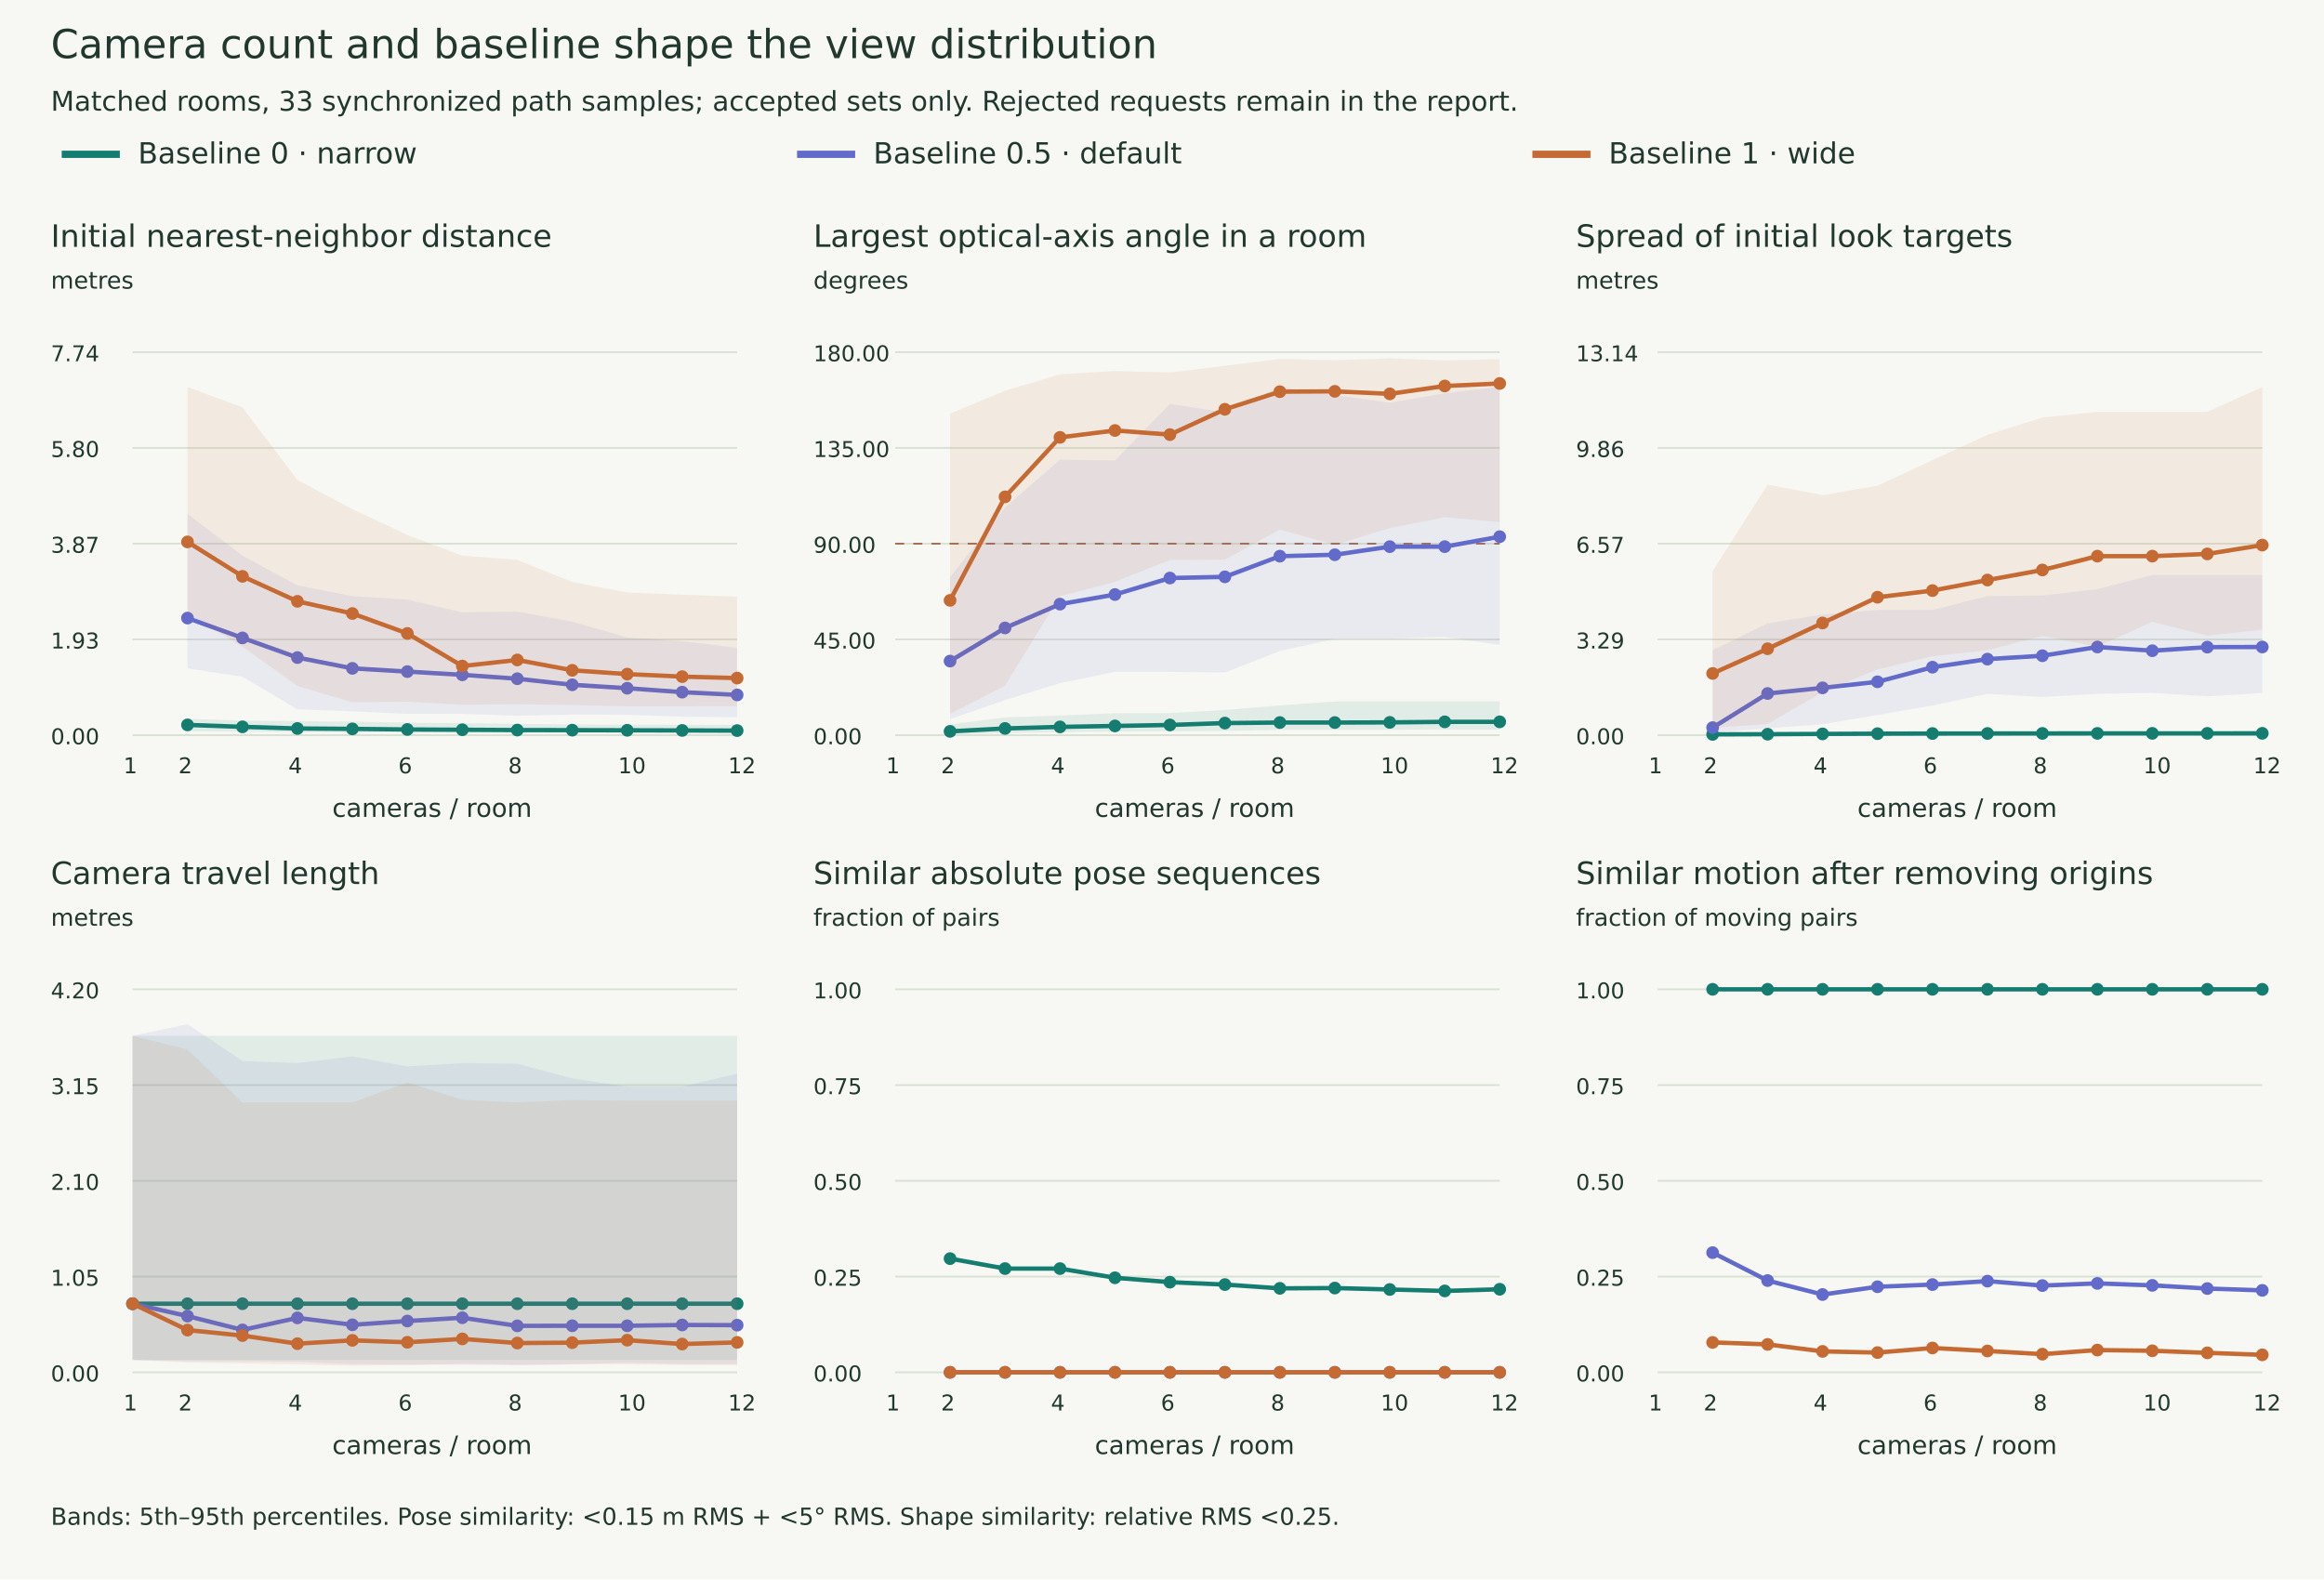
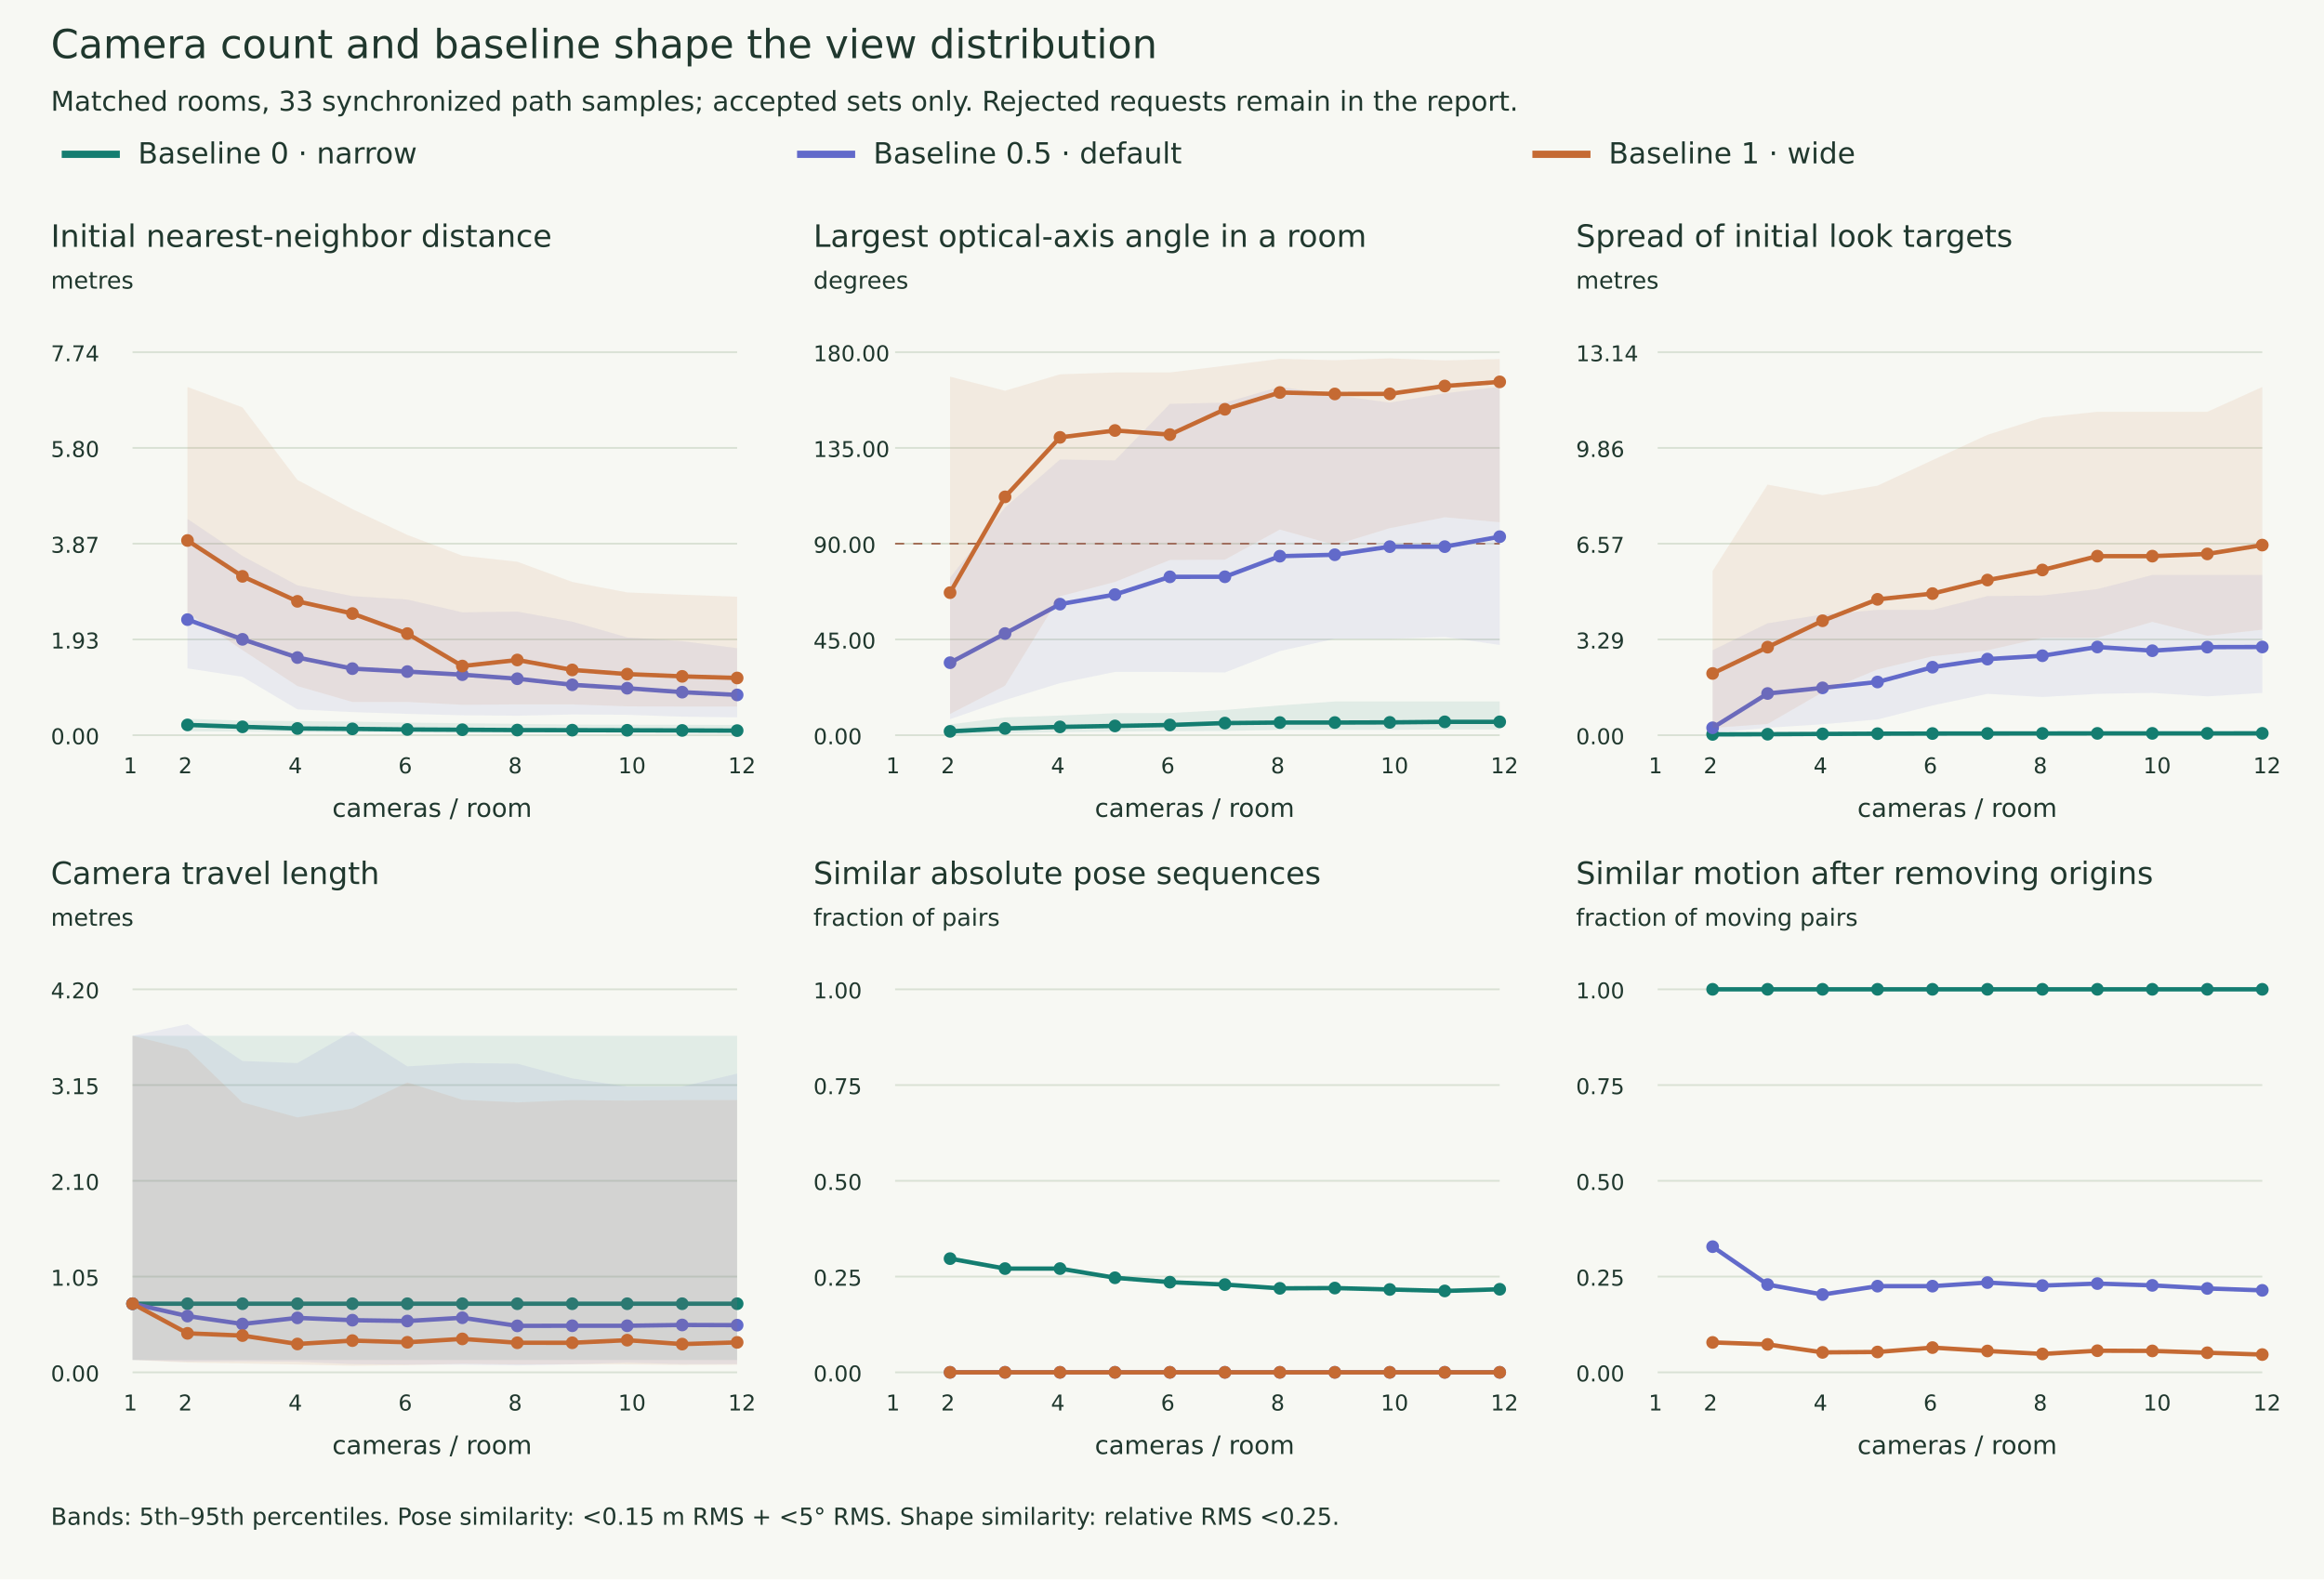
<svg xmlns="http://www.w3.org/2000/svg" width="1280" height="870" viewBox="0 0 1280 870">
  <rect width="100%" height="100%" fill="#f7f8f3" />
  <g font-family="DejaVu Sans" fill="#20382e">
    <text x="28.000" y="32.000" font-size="22">Camera count and baseline shape the view distribution</text>
    <text x="28.000" y="61.000" font-size="15">Matched rooms, 33 synchronized path samples; accepted sets only. Rejected requests remain in the report.</text>
    <path d="M34,85 h32" stroke="#147d70" stroke-width="4" />
    <text x="76.000" y="90.000" font-size="16">Baseline 0 · narrow</text>
    <path d="M439,85 h32" stroke="#626aca" stroke-width="4" />
    <text x="481.000" y="90.000" font-size="16">Baseline 0.5 · default</text>
    <path d="M844,85 h32" stroke="#c56a33" stroke-width="4" />
    <text x="886.000" y="90.000" font-size="16">Baseline 1 · wide</text>
    <text x="28.000" y="136.000" font-size="17">Initial nearest-neighbor distance</text>
    <text x="28.000" y="159.000" font-size="13">metres</text>
    <path d="M73,405 h333" stroke="#d9e1d4" />
    <text x="28.000" y="410.000" font-size="12">0.00</text>
    <path d="M73,352.25 h333" stroke="#d9e1d4" />
    <text x="28.000" y="357.250" font-size="12">1.93</text>
    <path d="M73,299.5 h333" stroke="#d9e1d4" />
    <text x="28.000" y="304.500" font-size="12">3.87</text>
    <path d="M73,246.75 h333" stroke="#d9e1d4" />
    <text x="28.000" y="251.750" font-size="12">5.80</text>
    <path d="M73,194 h333" stroke="#d9e1d4" />
    <text x="28.000" y="199.000" font-size="12">7.74</text>
    <text x="68.000" y="426.000" font-size="12">1</text>
    <text x="98.273" y="426.000" font-size="12">2</text>
    <text x="158.818" y="426.000" font-size="12">4</text>
    <text x="219.364" y="426.000" font-size="12">6</text>
    <text x="279.909" y="426.000" font-size="12">8</text>
    <text x="340.455" y="426.000" font-size="12">10</text>
    <text x="401.000" y="426.000" font-size="12">12</text>
    <text x="183.000" y="450.000" font-size="14">cameras / room</text>
    <path d="M 103.27,402.89 L 133.55,402.98 L 163.82,403.29 L 194.09,403.35 L 224.36,403.36 L 254.64,403.58 L 284.91,403.60 L 315.18,403.63 L 345.45,403.63 L 375.73,403.68 L 406.00,403.70 L 406.00,399.39 L 375.73,399.28 L 345.45,399.23 L 315.18,399.14 L 284.91,398.78 L 254.64,398.40 L 224.36,398.07 L 194.09,397.54 L 163.82,397.25 L 133.55,396.99 L 103.27,395.98 Z" fill="#147d70" opacity="0.10" />
    <path d="M 103.27,399.34 L 133.55,400.41 L 163.82,401.31 L 194.09,401.53 L 224.36,401.86 L 254.64,402.01 L 284.91,402.18 L 315.18,402.23 L 345.45,402.30 L 375.73,402.38 L 406.00,402.48" fill="none" stroke="#147d70" stroke-width="2.4" />
    <circle cx="103.27" cy="399.34" r="3.5" fill="#147d70" />
    <circle cx="133.55" cy="400.41" r="3.5" fill="#147d70" />
    <circle cx="163.82" cy="401.31" r="3.5" fill="#147d70" />
    <circle cx="194.09" cy="401.53" r="3.5" fill="#147d70" />
    <circle cx="224.36" cy="401.86" r="3.5" fill="#147d70" />
    <circle cx="254.64" cy="402.01" r="3.5" fill="#147d70" />
    <circle cx="284.91" cy="402.18" r="3.5" fill="#147d70" />
    <circle cx="315.18" cy="402.23" r="3.5" fill="#147d70" />
    <circle cx="345.45" cy="402.30" r="3.5" fill="#147d70" />
    <circle cx="375.73" cy="402.38" r="3.5" fill="#147d70" />
    <circle cx="406.00" cy="402.48" r="3.5" fill="#147d70" />
-     <path d="M 103.27,368.19 L 133.55,372.84 L 163.82,390.78 L 194.09,391.86 L 224.36,393.26 L 254.64,393.26 L 284.91,394.28 L 315.18,393.66 L 345.45,393.75 L 375.73,394.80 L 406.00,395.15 L 406.00,356.89 L 375.73,353.20 L 345.45,351.14 L 315.18,342.45 L 284.91,336.93 L 254.64,337.33 L 224.36,330.30 L 194.09,328.39 L 163.82,322.47 L 133.55,306.06 L 103.27,283.10 Z" fill="#626aca" opacity="0.10" />
-     <path d="M 103.27,340.49 L 133.55,351.42 L 163.82,362.24 L 194.09,368.19 L 224.36,369.97 L 254.64,371.75 L 284.91,373.90 L 315.18,377.25 L 345.45,379.13 L 375.73,381.30 L 406.00,382.82" fill="none" stroke="#626aca" stroke-width="2.4" />
-     <circle cx="103.27" cy="340.49" r="3.5" fill="#626aca" />
-     <circle cx="133.55" cy="351.42" r="3.5" fill="#626aca" />
+     <path d="M 103.27,368.19 L 133.55,372.84 L 163.82,390.78 L 194.09,392.28 L 224.36,393.26 L 254.64,394.01 L 284.91,394.28 L 315.18,393.59 L 345.45,393.75 L 375.73,394.80 L 406.00,395.15 L 406.00,357.08 L 375.73,353.22 L 345.45,351.14 L 315.18,342.45 L 284.91,336.93 L 254.64,337.33 L 224.36,330.30 L 194.09,328.39 L 163.82,322.47 L 133.55,306.28 L 103.27,285.86 Z" fill="#626aca" opacity="0.10" />
+     <path d="M 103.27,341.34 L 133.55,352.20 L 163.82,362.24 L 194.09,368.34 L 224.36,369.97 L 254.64,371.67 L 284.91,373.90 L 315.18,377.25 L 345.45,379.13 L 375.73,381.30 L 406.00,382.82" fill="none" stroke="#626aca" stroke-width="2.4" />
+     <circle cx="103.27" cy="341.34" r="3.5" fill="#626aca" />
+     <circle cx="133.55" cy="352.20" r="3.5" fill="#626aca" />
    <circle cx="163.82" cy="362.24" r="3.5" fill="#626aca" />
-     <circle cx="194.09" cy="368.19" r="3.5" fill="#626aca" />
+     <circle cx="194.09" cy="368.34" r="3.5" fill="#626aca" />
    <circle cx="224.36" cy="369.97" r="3.5" fill="#626aca" />
-     <circle cx="254.64" cy="371.75" r="3.5" fill="#626aca" />
+     <circle cx="254.64" cy="371.67" r="3.5" fill="#626aca" />
    <circle cx="284.91" cy="373.90" r="3.5" fill="#626aca" />
    <circle cx="315.18" cy="377.25" r="3.5" fill="#626aca" />
    <circle cx="345.45" cy="379.13" r="3.5" fill="#626aca" />
    <circle cx="375.73" cy="381.30" r="3.5" fill="#626aca" />
    <circle cx="406.00" cy="382.82" r="3.5" fill="#626aca" />
-     <path d="M 103.27,337.91 L 133.55,356.26 L 163.82,377.94 L 194.09,386.89 L 224.36,386.63 L 254.64,388.25 L 284.91,388.03 L 315.18,388.40 L 345.45,389.12 L 375.73,389.13 L 406.00,389.02 L 406.00,328.74 L 375.73,327.60 L 345.45,326.36 L 315.18,320.58 L 284.91,308.42 L 254.64,306.13 L 224.36,294.69 L 194.09,280.47 L 163.82,264.39 L 133.55,224.43 L 103.27,213.18 Z" fill="#c56a33" opacity="0.10" />
-     <path d="M 103.27,298.53 L 133.55,317.50 L 163.82,331.27 L 194.09,337.98 L 224.36,348.95 L 254.64,366.91 L 284.91,363.56 L 315.18,369.26 L 345.45,371.36 L 375.73,372.75 L 406.00,373.55" fill="none" stroke="#c56a33" stroke-width="2.4" />
-     <circle cx="103.27" cy="298.53" r="3.5" fill="#c56a33" />
+     <path d="M 103.27,337.55 L 133.55,358.13 L 163.82,377.94 L 194.09,386.69 L 224.36,386.69 L 254.64,388.25 L 284.91,388.05 L 315.18,388.05 L 345.45,389.12 L 375.73,389.22 L 406.00,389.22 L 406.00,328.74 L 375.73,327.60 L 345.45,326.36 L 315.18,320.58 L 284.91,309.45 L 254.64,306.13 L 224.36,294.69 L 194.09,280.47 L 163.82,264.39 L 133.55,224.43 L 103.27,213.18 Z" fill="#c56a33" opacity="0.10" />
+     <path d="M 103.27,297.75 L 133.55,317.50 L 163.82,331.27 L 194.09,337.98 L 224.36,349.04 L 254.64,366.91 L 284.91,363.58 L 315.18,369.05 L 345.45,371.35 L 375.73,372.60 L 406.00,373.49" fill="none" stroke="#c56a33" stroke-width="2.4" />
+     <circle cx="103.27" cy="297.75" r="3.5" fill="#c56a33" />
    <circle cx="133.55" cy="317.50" r="3.5" fill="#c56a33" />
    <circle cx="163.82" cy="331.27" r="3.5" fill="#c56a33" />
    <circle cx="194.09" cy="337.98" r="3.5" fill="#c56a33" />
-     <circle cx="224.36" cy="348.95" r="3.5" fill="#c56a33" />
+     <circle cx="224.36" cy="349.04" r="3.5" fill="#c56a33" />
    <circle cx="254.64" cy="366.91" r="3.5" fill="#c56a33" />
-     <circle cx="284.91" cy="363.56" r="3.5" fill="#c56a33" />
-     <circle cx="315.18" cy="369.26" r="3.5" fill="#c56a33" />
-     <circle cx="345.45" cy="371.36" r="3.5" fill="#c56a33" />
-     <circle cx="375.73" cy="372.75" r="3.5" fill="#c56a33" />
-     <circle cx="406.00" cy="373.55" r="3.5" fill="#c56a33" />
+     <circle cx="284.91" cy="363.58" r="3.5" fill="#c56a33" />
+     <circle cx="315.18" cy="369.05" r="3.5" fill="#c56a33" />
+     <circle cx="345.45" cy="371.35" r="3.5" fill="#c56a33" />
+     <circle cx="375.73" cy="372.60" r="3.5" fill="#c56a33" />
+     <circle cx="406.00" cy="373.49" r="3.5" fill="#c56a33" />
    <text x="448.000" y="136.000" font-size="17">Largest optical-axis angle in a room</text>
    <text x="448.000" y="159.000" font-size="13">degrees</text>
    <path d="M493,405 h333" stroke="#d9e1d4" />
    <text x="448.000" y="410.000" font-size="12">0.00</text>
    <path d="M493,352.25 h333" stroke="#d9e1d4" />
    <text x="448.000" y="357.250" font-size="12">45.00</text>
    <path d="M493,299.5 h333" stroke="#d9e1d4" />
    <text x="448.000" y="304.500" font-size="12">90.00</text>
    <path d="M493,246.75 h333" stroke="#d9e1d4" />
    <text x="448.000" y="251.750" font-size="12">135.00</text>
    <path d="M493,194 h333" stroke="#d9e1d4" />
    <text x="448.000" y="199.000" font-size="12">180.00</text>
    <path d="M493,299.5 h333" stroke="#a16d54" stroke-dasharray="5 5" />
    <text x="488.000" y="426.000" font-size="12">1</text>
    <text x="518.273" y="426.000" font-size="12">2</text>
    <text x="578.818" y="426.000" font-size="12">4</text>
    <text x="639.364" y="426.000" font-size="12">6</text>
    <text x="699.909" y="426.000" font-size="12">8</text>
    <text x="760.455" y="426.000" font-size="12">10</text>
    <text x="821.000" y="426.000" font-size="12">12</text>
    <text x="603.000" y="450.000" font-size="14">cameras / room</text>
    <path d="M 523.27,404.41 L 553.55,403.88 L 583.82,403.31 L 614.09,403.01 L 644.36,402.79 L 674.64,402.68 L 704.91,402.07 L 735.18,402.07 L 765.45,402.07 L 795.73,401.89 L 826.00,401.89 L 826.00,386.44 L 795.73,386.44 L 765.45,386.44 L 735.18,386.44 L 704.91,388.60 L 674.64,391.12 L 644.36,392.80 L 614.09,392.90 L 583.82,394.18 L 553.55,395.21 L 523.27,399.07 Z" fill="#147d70" opacity="0.10" />
    <path d="M 523.27,402.89 L 553.55,401.29 L 583.82,400.44 L 614.09,399.91 L 644.36,399.38 L 674.64,398.33 L 704.91,398.04 L 735.18,398.04 L 765.45,397.95 L 795.73,397.65 L 826.00,397.65" fill="none" stroke="#147d70" stroke-width="2.4" />
    <circle cx="523.27" cy="402.89" r="3.5" fill="#147d70" />
    <circle cx="553.55" cy="401.29" r="3.5" fill="#147d70" />
    <circle cx="583.82" cy="400.44" r="3.5" fill="#147d70" />
    <circle cx="614.09" cy="399.91" r="3.5" fill="#147d70" />
    <circle cx="644.36" cy="399.38" r="3.5" fill="#147d70" />
    <circle cx="674.64" cy="398.33" r="3.5" fill="#147d70" />
    <circle cx="704.91" cy="398.04" r="3.5" fill="#147d70" />
    <circle cx="735.18" cy="398.04" r="3.5" fill="#147d70" />
    <circle cx="765.45" cy="397.95" r="3.5" fill="#147d70" />
    <circle cx="795.73" cy="397.65" r="3.5" fill="#147d70" />
    <circle cx="826.00" cy="397.65" r="3.5" fill="#147d70" />
-     <path d="M 523.27,396.18 L 553.55,385.67 L 583.82,376.31 L 614.09,370.14 L 644.36,370.14 L 674.64,370.47 L 704.91,358.66 L 735.18,351.90 L 765.45,351.90 L 795.73,350.90 L 826.00,355.30 L 826.00,213.05 L 795.73,216.66 L 765.45,221.82 L 735.18,217.64 L 704.91,213.05 L 674.64,227.18 L 644.36,222.48 L 614.09,253.65 L 583.82,253.15 L 553.55,279.56 L 523.27,317.96 Z" fill="#626aca" opacity="0.10" />
-     <path d="M 523.27,364.18 L 553.55,345.92 L 583.82,332.81 L 614.09,327.53 L 644.36,318.43 L 674.64,317.77 L 704.91,306.39 L 735.18,305.60 L 765.45,301.14 L 795.73,301.14 L 826.00,295.65" fill="none" stroke="#626aca" stroke-width="2.4" />
-     <circle cx="523.27" cy="364.18" r="3.5" fill="#626aca" />
-     <circle cx="553.55" cy="345.92" r="3.5" fill="#626aca" />
+     <path d="M 523.27,396.18 L 553.55,385.67 L 583.82,376.31 L 614.09,370.14 L 644.36,370.14 L 674.64,370.47 L 704.91,358.66 L 735.18,351.90 L 765.45,351.90 L 795.73,350.90 L 826.00,355.30 L 826.00,213.05 L 795.73,216.66 L 765.45,221.82 L 735.18,217.64 L 704.91,213.05 L 674.64,221.82 L 644.36,222.48 L 614.09,253.65 L 583.82,253.15 L 553.55,279.56 L 523.27,318.26 Z" fill="#626aca" opacity="0.10" />
+     <path d="M 523.27,365.07 L 553.55,349.00 L 583.82,332.81 L 614.09,327.53 L 644.36,317.77 L 674.64,317.74 L 704.91,306.39 L 735.18,305.60 L 765.45,301.14 L 795.73,301.14 L 826.00,295.65" fill="none" stroke="#626aca" stroke-width="2.4" />
+     <circle cx="523.27" cy="365.07" r="3.5" fill="#626aca" />
+     <circle cx="553.55" cy="349.00" r="3.5" fill="#626aca" />
    <circle cx="583.82" cy="332.81" r="3.5" fill="#626aca" />
    <circle cx="614.09" cy="327.53" r="3.5" fill="#626aca" />
-     <circle cx="644.36" cy="318.43" r="3.5" fill="#626aca" />
-     <circle cx="674.64" cy="317.77" r="3.5" fill="#626aca" />
+     <circle cx="644.36" cy="317.77" r="3.5" fill="#626aca" />
+     <circle cx="674.64" cy="317.74" r="3.5" fill="#626aca" />
    <circle cx="704.91" cy="306.39" r="3.5" fill="#626aca" />
    <circle cx="735.18" cy="305.60" r="3.5" fill="#626aca" />
    <circle cx="765.45" cy="301.14" r="3.5" fill="#626aca" />
    <circle cx="795.73" cy="301.14" r="3.5" fill="#626aca" />
    <circle cx="826.00" cy="295.65" r="3.5" fill="#626aca" />
-     <path d="M 523.27,393.30 L 553.55,377.73 L 583.82,328.49 L 614.09,320.57 L 644.36,308.50 L 674.64,308.32 L 704.91,291.73 L 735.18,300.22 L 765.45,290.95 L 795.73,284.94 L 826.00,287.70 L 826.00,197.78 L 795.73,198.55 L 765.45,197.42 L 735.18,198.42 L 704.91,197.68 L 674.64,201.48 L 644.36,205.17 L 614.09,204.38 L 583.82,206.20 L 553.55,215.25 L 523.27,227.83 Z" fill="#c56a33" opacity="0.10" />
-     <path d="M 523.27,330.73 L 553.55,273.71 L 583.82,240.94 L 614.09,237.15 L 644.36,239.42 L 674.64,225.48 L 704.91,215.77 L 735.18,215.59 L 765.45,216.97 L 795.73,212.64 L 826.00,211.25" fill="none" stroke="#c56a33" stroke-width="2.4" />
-     <circle cx="523.27" cy="330.73" r="3.5" fill="#c56a33" />
+     <path d="M 523.27,393.30 L 553.55,377.73 L 583.82,328.49 L 614.09,320.57 L 644.36,308.50 L 674.64,308.32 L 704.91,291.73 L 735.18,300.22 L 765.45,290.95 L 795.73,284.94 L 826.00,287.70 L 826.00,197.78 L 795.73,198.55 L 765.45,197.42 L 735.18,198.42 L 704.91,197.68 L 674.64,201.48 L 644.36,205.17 L 614.09,205.17 L 583.82,206.20 L 553.55,215.25 L 523.27,207.51 Z" fill="#c56a33" opacity="0.10" />
+     <path d="M 523.27,326.48 L 553.55,273.71 L 583.82,240.94 L 614.09,237.15 L 644.36,239.42 L 674.64,225.48 L 704.91,216.22 L 735.18,217.02 L 765.45,216.97 L 795.73,212.64 L 826.00,210.36" fill="none" stroke="#c56a33" stroke-width="2.4" />
+     <circle cx="523.27" cy="326.48" r="3.5" fill="#c56a33" />
    <circle cx="553.55" cy="273.71" r="3.5" fill="#c56a33" />
    <circle cx="583.82" cy="240.94" r="3.5" fill="#c56a33" />
    <circle cx="614.09" cy="237.15" r="3.5" fill="#c56a33" />
    <circle cx="644.36" cy="239.42" r="3.5" fill="#c56a33" />
    <circle cx="674.64" cy="225.48" r="3.5" fill="#c56a33" />
-     <circle cx="704.91" cy="215.77" r="3.5" fill="#c56a33" />
-     <circle cx="735.18" cy="215.59" r="3.5" fill="#c56a33" />
+     <circle cx="704.91" cy="216.22" r="3.5" fill="#c56a33" />
+     <circle cx="735.18" cy="217.02" r="3.5" fill="#c56a33" />
    <circle cx="765.45" cy="216.97" r="3.5" fill="#c56a33" />
    <circle cx="795.73" cy="212.64" r="3.5" fill="#c56a33" />
-     <circle cx="826.00" cy="211.25" r="3.5" fill="#c56a33" />
+     <circle cx="826.00" cy="210.36" r="3.5" fill="#c56a33" />
    <text x="868.000" y="136.000" font-size="17">Spread of initial look targets</text>
    <text x="868.000" y="159.000" font-size="13">metres</text>
    <path d="M913,405 h333" stroke="#d9e1d4" />
    <text x="868.000" y="410.000" font-size="12">0.00</text>
    <path d="M913,352.25 h333" stroke="#d9e1d4" />
    <text x="868.000" y="357.250" font-size="12">3.29</text>
    <path d="M913,299.5 h333" stroke="#d9e1d4" />
    <text x="868.000" y="304.500" font-size="12">6.57</text>
    <path d="M913,246.75 h333" stroke="#d9e1d4" />
    <text x="868.000" y="251.750" font-size="12">9.86</text>
    <path d="M913,194 h333" stroke="#d9e1d4" />
    <text x="868.000" y="199.000" font-size="12">13.14</text>
    <text x="908.000" y="426.000" font-size="12">1</text>
    <text x="938.273" y="426.000" font-size="12">2</text>
    <text x="998.818" y="426.000" font-size="12">4</text>
    <text x="1059.364" y="426.000" font-size="12">6</text>
    <text x="1119.909" y="426.000" font-size="12">8</text>
    <text x="1180.455" y="426.000" font-size="12">10</text>
    <text x="1241.000" y="426.000" font-size="12">12</text>
    <text x="1023.000" y="450.000" font-size="14">cameras / room</text>
    <path d="M 943.27,404.86 L 973.55,404.66 L 1003.82,404.55 L 1034.09,404.48 L 1064.36,404.40 L 1094.64,404.33 L 1124.91,404.27 L 1155.18,404.23 L 1185.45,404.23 L 1215.73,404.21 L 1246.00,404.17 L 1246.00,403.84 L 1215.73,403.84 L 1185.45,403.84 L 1155.18,403.87 L 1124.91,403.87 L 1094.64,403.88 L 1064.36,403.94 L 1034.09,403.95 L 1003.82,403.95 L 973.55,404.14 L 943.27,404.36 Z" fill="#147d70" opacity="0.10" />
    <path d="M 943.27,404.57 L 973.55,404.46 L 1003.82,404.30 L 1034.09,404.17 L 1064.36,404.09 L 1094.64,404.06 L 1124.91,404.03 L 1155.18,404.01 L 1185.45,404.00 L 1215.73,404.00 L 1246.00,403.98" fill="none" stroke="#147d70" stroke-width="2.4" />
    <circle cx="943.27" cy="404.57" r="3.5" fill="#147d70" />
    <circle cx="973.55" cy="404.46" r="3.5" fill="#147d70" />
    <circle cx="1003.82" cy="404.30" r="3.5" fill="#147d70" />
    <circle cx="1034.09" cy="404.17" r="3.5" fill="#147d70" />
    <circle cx="1064.36" cy="404.09" r="3.5" fill="#147d70" />
    <circle cx="1094.64" cy="404.06" r="3.5" fill="#147d70" />
    <circle cx="1124.91" cy="404.03" r="3.5" fill="#147d70" />
    <circle cx="1155.18" cy="404.01" r="3.5" fill="#147d70" />
    <circle cx="1185.45" cy="404.00" r="3.5" fill="#147d70" />
    <circle cx="1215.73" cy="404.00" r="3.5" fill="#147d70" />
    <circle cx="1246.00" cy="403.98" r="3.5" fill="#147d70" />
-     <path d="M 943.27,403.81 L 973.55,401.16 L 1003.82,398.96 L 1034.09,393.87 L 1064.36,388.62 L 1094.64,382.22 L 1124.91,383.97 L 1155.18,382.22 L 1185.45,381.71 L 1215.73,383.62 L 1246.00,381.71 L 1246.00,316.74 L 1215.73,316.74 L 1185.45,316.74 L 1155.18,324.52 L 1124.91,328.05 L 1094.64,328.36 L 1064.36,335.99 L 1034.09,335.99 L 1003.82,338.51 L 973.55,343.36 L 943.27,358.18 Z" fill="#626aca" opacity="0.10" />
-     <path d="M 943.27,400.83 L 973.55,382.04 L 1003.82,378.93 L 1034.09,375.60 L 1064.36,367.55 L 1094.64,363.09 L 1124.91,361.24 L 1155.18,356.42 L 1185.45,358.47 L 1215.73,356.49 L 1246.00,356.42" fill="none" stroke="#626aca" stroke-width="2.4" />
-     <circle cx="943.27" cy="400.83" r="3.5" fill="#626aca" />
+     <path d="M 943.27,403.81 L 973.55,400.90 L 1003.82,398.96 L 1034.09,396.33 L 1064.36,388.62 L 1094.64,382.22 L 1124.91,383.97 L 1155.18,382.22 L 1185.45,381.71 L 1215.73,383.62 L 1246.00,381.71 L 1246.00,316.74 L 1215.73,316.74 L 1185.45,316.74 L 1155.18,324.52 L 1124.91,328.05 L 1094.64,328.36 L 1064.36,335.99 L 1034.09,335.99 L 1003.82,338.51 L 973.55,343.36 L 943.27,358.18 Z" fill="#626aca" opacity="0.10" />
+     <path d="M 943.27,400.93 L 973.55,382.04 L 1003.82,378.93 L 1034.09,375.70 L 1064.36,367.55 L 1094.64,363.09 L 1124.91,361.24 L 1155.18,356.42 L 1185.45,358.47 L 1215.73,356.49 L 1246.00,356.42" fill="none" stroke="#626aca" stroke-width="2.4" />
+     <circle cx="943.27" cy="400.93" r="3.5" fill="#626aca" />
    <circle cx="973.55" cy="382.04" r="3.5" fill="#626aca" />
    <circle cx="1003.82" cy="378.93" r="3.5" fill="#626aca" />
-     <circle cx="1034.09" cy="375.60" r="3.5" fill="#626aca" />
+     <circle cx="1034.09" cy="375.70" r="3.5" fill="#626aca" />
    <circle cx="1064.36" cy="367.55" r="3.5" fill="#626aca" />
    <circle cx="1094.64" cy="363.09" r="3.5" fill="#626aca" />
    <circle cx="1124.91" cy="361.24" r="3.5" fill="#626aca" />
    <circle cx="1155.18" cy="356.42" r="3.5" fill="#626aca" />
    <circle cx="1185.45" cy="358.47" r="3.5" fill="#626aca" />
    <circle cx="1215.73" cy="356.49" r="3.5" fill="#626aca" />
    <circle cx="1246.00" cy="356.42" r="3.5" fill="#626aca" />
-     <path d="M 943.27,400.97 L 973.55,398.83 L 1003.82,381.35 L 1034.09,368.80 L 1064.36,361.54 L 1094.64,358.22 L 1124.91,350.38 L 1155.18,356.29 L 1185.45,342.58 L 1215.73,350.21 L 1246.00,346.89 L 1246.00,213.18 L 1215.73,226.86 L 1185.45,226.86 L 1155.18,226.86 L 1124.91,229.99 L 1094.64,239.53 L 1064.36,253.48 L 1034.09,267.54 L 1003.82,272.73 L 973.55,266.97 L 943.27,314.52 Z" fill="#c56a33" opacity="0.10" />
-     <path d="M 943.27,371.00 L 973.55,357.39 L 1003.82,343.20 L 1034.09,329.00 L 1064.36,325.34 L 1094.64,319.54 L 1124.91,314.00 L 1155.18,306.37 L 1185.45,306.37 L 1215.73,305.15 L 1246.00,300.28" fill="none" stroke="#c56a33" stroke-width="2.4" />
+     <path d="M 943.27,400.97 L 973.55,398.83 L 1003.82,381.35 L 1034.09,368.80 L 1064.36,361.54 L 1094.64,358.22 L 1124.91,351.36 L 1155.18,351.36 L 1185.45,342.58 L 1215.73,350.21 L 1246.00,346.89 L 1246.00,213.18 L 1215.73,226.86 L 1185.45,226.86 L 1155.18,226.86 L 1124.91,229.99 L 1094.64,239.53 L 1064.36,253.48 L 1034.09,267.54 L 1003.82,272.73 L 973.55,266.97 L 943.27,314.52 Z" fill="#c56a33" opacity="0.10" />
+     <path d="M 943.27,371.00 L 973.55,356.51 L 1003.82,341.97 L 1034.09,330.16 L 1064.36,327.00 L 1094.64,319.54 L 1124.91,314.00 L 1155.18,306.37 L 1185.45,306.37 L 1215.73,305.15 L 1246.00,300.28" fill="none" stroke="#c56a33" stroke-width="2.4" />
    <circle cx="943.27" cy="371.00" r="3.5" fill="#c56a33" />
-     <circle cx="973.55" cy="357.39" r="3.5" fill="#c56a33" />
-     <circle cx="1003.82" cy="343.20" r="3.5" fill="#c56a33" />
-     <circle cx="1034.09" cy="329.00" r="3.5" fill="#c56a33" />
-     <circle cx="1064.36" cy="325.34" r="3.5" fill="#c56a33" />
+     <circle cx="973.55" cy="356.51" r="3.5" fill="#c56a33" />
+     <circle cx="1003.82" cy="341.97" r="3.5" fill="#c56a33" />
+     <circle cx="1034.09" cy="330.16" r="3.5" fill="#c56a33" />
+     <circle cx="1064.36" cy="327.00" r="3.5" fill="#c56a33" />
    <circle cx="1094.64" cy="319.54" r="3.5" fill="#c56a33" />
    <circle cx="1124.91" cy="314.00" r="3.5" fill="#c56a33" />
    <circle cx="1155.18" cy="306.37" r="3.5" fill="#c56a33" />
    <circle cx="1185.45" cy="306.37" r="3.5" fill="#c56a33" />
    <circle cx="1215.73" cy="305.15" r="3.5" fill="#c56a33" />
    <circle cx="1246.00" cy="300.28" r="3.5" fill="#c56a33" />
    <text x="28.000" y="487.000" font-size="17">Camera travel length</text>
    <text x="28.000" y="510.000" font-size="13">metres</text>
    <path d="M73,756 h333" stroke="#d9e1d4" />
    <text x="28.000" y="761.000" font-size="12">0.00</text>
    <path d="M73,703.25 h333" stroke="#d9e1d4" />
    <text x="28.000" y="708.250" font-size="12">1.05</text>
    <path d="M73,650.5 h333" stroke="#d9e1d4" />
    <text x="28.000" y="655.500" font-size="12">2.10</text>
    <path d="M73,597.75 h333" stroke="#d9e1d4" />
    <text x="28.000" y="602.750" font-size="12">3.15</text>
    <path d="M73,545 h333" stroke="#d9e1d4" />
    <text x="28.000" y="550.000" font-size="12">4.20</text>
    <text x="68.000" y="777.000" font-size="12">1</text>
    <text x="98.273" y="777.000" font-size="12">2</text>
    <text x="158.818" y="777.000" font-size="12">4</text>
    <text x="219.364" y="777.000" font-size="12">6</text>
    <text x="279.909" y="777.000" font-size="12">8</text>
    <text x="340.455" y="777.000" font-size="12">10</text>
    <text x="401.000" y="777.000" font-size="12">12</text>
    <text x="183.000" y="801.000" font-size="14">cameras / room</text>
    <path d="M 73.00,749.18 L 103.27,749.18 L 133.55,749.18 L 163.82,749.18 L 194.09,749.18 L 224.36,749.18 L 254.64,749.18 L 284.91,749.18 L 315.18,749.18 L 345.45,749.18 L 375.73,749.18 L 406.00,749.18 L 406.00,570.62 L 375.73,570.62 L 345.45,570.62 L 315.18,570.62 L 284.91,570.62 L 254.64,570.62 L 224.36,570.62 L 194.09,570.62 L 163.82,570.62 L 133.55,570.62 L 103.27,570.62 L 73.00,570.62 Z" fill="#147d70" opacity="0.10" />
    <path d="M 73.00,718.20 L 103.27,718.20 L 133.55,718.20 L 163.82,718.20 L 194.09,718.20 L 224.36,718.20 L 254.64,718.20 L 284.91,718.20 L 315.18,718.20 L 345.45,718.20 L 375.73,718.20 L 406.00,718.20" fill="none" stroke="#147d70" stroke-width="2.4" />
    <circle cx="73.00" cy="718.20" r="3.5" fill="#147d70" />
    <circle cx="103.27" cy="718.20" r="3.5" fill="#147d70" />
    <circle cx="133.55" cy="718.20" r="3.5" fill="#147d70" />
    <circle cx="163.82" cy="718.20" r="3.5" fill="#147d70" />
    <circle cx="194.09" cy="718.20" r="3.5" fill="#147d70" />
    <circle cx="224.36" cy="718.20" r="3.5" fill="#147d70" />
    <circle cx="254.64" cy="718.20" r="3.5" fill="#147d70" />
    <circle cx="284.91" cy="718.20" r="3.5" fill="#147d70" />
    <circle cx="315.18" cy="718.20" r="3.5" fill="#147d70" />
    <circle cx="345.45" cy="718.20" r="3.5" fill="#147d70" />
    <circle cx="375.73" cy="718.20" r="3.5" fill="#147d70" />
    <circle cx="406.00" cy="718.20" r="3.5" fill="#147d70" />
-     <path d="M 73.00,749.18 L 103.27,749.85 L 133.55,749.94 L 163.82,750.17 L 194.09,751.49 L 224.36,751.74 L 254.64,751.74 L 284.91,752.20 L 315.18,751.62 L 345.45,750.66 L 375.73,751.50 L 406.00,751.46 L 406.00,591.46 L 375.73,598.55 L 345.45,598.56 L 315.18,594.08 L 284.91,585.96 L 254.64,585.63 L 224.36,587.46 L 194.09,581.92 L 163.82,585.63 L 133.55,584.50 L 103.27,564.18 L 73.00,570.62 Z" fill="#626aca" opacity="0.10" />
-     <path d="M 73.00,718.20 L 103.27,725.01 L 133.55,732.63 L 163.82,726.00 L 194.09,729.82 L 224.36,727.73 L 254.64,725.93 L 284.91,730.40 L 315.18,730.34 L 345.45,730.34 L 375.73,729.90 L 406.00,730.01" fill="none" stroke="#626aca" stroke-width="2.4" />
+     <path d="M 73.00,749.18 L 103.27,750.08 L 133.55,749.94 L 163.82,750.17 L 194.09,751.49 L 224.36,751.76 L 254.64,751.74 L 284.91,752.20 L 315.18,751.62 L 345.45,750.66 L 375.73,751.50 L 406.00,751.46 L 406.00,591.46 L 375.73,598.55 L 345.45,598.56 L 315.18,594.08 L 284.91,585.96 L 254.64,585.63 L 224.36,587.46 L 194.09,568.25 L 163.82,585.63 L 133.55,584.50 L 103.27,564.18 L 73.00,570.62 Z" fill="#626aca" opacity="0.10" />
+     <path d="M 73.00,718.20 L 103.27,725.01 L 133.55,729.36 L 163.82,726.00 L 194.09,727.27 L 224.36,727.73 L 254.64,725.93 L 284.91,730.40 L 315.18,730.34 L 345.45,730.34 L 375.73,729.90 L 406.00,730.01" fill="none" stroke="#626aca" stroke-width="2.4" />
    <circle cx="73.00" cy="718.20" r="3.5" fill="#626aca" />
    <circle cx="103.27" cy="725.01" r="3.5" fill="#626aca" />
-     <circle cx="133.55" cy="732.63" r="3.5" fill="#626aca" />
+     <circle cx="133.55" cy="729.36" r="3.5" fill="#626aca" />
    <circle cx="163.82" cy="726.00" r="3.5" fill="#626aca" />
-     <circle cx="194.09" cy="729.82" r="3.5" fill="#626aca" />
+     <circle cx="194.09" cy="727.27" r="3.5" fill="#626aca" />
    <circle cx="224.36" cy="727.73" r="3.5" fill="#626aca" />
    <circle cx="254.64" cy="725.93" r="3.5" fill="#626aca" />
    <circle cx="284.91" cy="730.40" r="3.5" fill="#626aca" />
    <circle cx="315.18" cy="730.34" r="3.5" fill="#626aca" />
    <circle cx="345.45" cy="730.34" r="3.5" fill="#626aca" />
    <circle cx="375.73" cy="729.90" r="3.5" fill="#626aca" />
    <circle cx="406.00" cy="730.01" r="3.5" fill="#626aca" />
-     <path d="M 73.00,749.18 L 103.27,750.63 L 133.55,751.11 L 163.82,751.68 L 194.09,752.37 L 224.36,752.02 L 254.64,751.29 L 284.91,751.70 L 315.18,751.58 L 345.45,751.60 L 375.73,751.92 L 406.00,752.11 L 406.00,606.31 L 375.73,606.31 L 345.45,606.31 L 315.18,606.02 L 284.91,607.30 L 254.64,605.87 L 224.36,596.32 L 194.09,607.30 L 163.82,607.30 L 133.55,607.30 L 103.27,578.14 L 73.00,570.62 Z" fill="#c56a33" opacity="0.10" />
-     <path d="M 73.00,718.20 L 103.27,732.73 L 133.55,735.75 L 163.82,740.20 L 194.09,738.38 L 224.36,739.45 L 254.64,737.58 L 284.91,739.87 L 315.18,739.64 L 345.45,738.28 L 375.73,740.42 L 406.00,739.50" fill="none" stroke="#c56a33" stroke-width="2.4" />
+     <path d="M 73.00,749.18 L 103.27,750.63 L 133.55,751.11 L 163.82,751.68 L 194.09,752.37 L 224.36,752.03 L 254.64,751.29 L 284.91,751.66 L 315.18,751.58 L 345.45,751.60 L 375.73,751.92 L 406.00,751.79 L 406.00,606.02 L 375.73,606.02 L 345.45,606.31 L 315.18,606.02 L 284.91,607.30 L 254.64,605.87 L 224.36,596.32 L 194.09,610.65 L 163.82,615.57 L 133.55,607.30 L 103.27,578.14 L 73.00,570.62 Z" fill="#c56a33" opacity="0.10" />
+     <path d="M 73.00,718.20 L 103.27,734.52 L 133.55,735.75 L 163.82,740.38 L 194.09,738.52 L 224.36,739.45 L 254.64,737.58 L 284.91,739.71 L 315.18,739.72 L 345.45,738.28 L 375.73,740.45 L 406.00,739.50" fill="none" stroke="#c56a33" stroke-width="2.4" />
    <circle cx="73.00" cy="718.20" r="3.5" fill="#c56a33" />
-     <circle cx="103.27" cy="732.73" r="3.5" fill="#c56a33" />
+     <circle cx="103.27" cy="734.52" r="3.5" fill="#c56a33" />
    <circle cx="133.55" cy="735.75" r="3.5" fill="#c56a33" />
-     <circle cx="163.82" cy="740.20" r="3.5" fill="#c56a33" />
-     <circle cx="194.09" cy="738.38" r="3.5" fill="#c56a33" />
+     <circle cx="163.82" cy="740.38" r="3.5" fill="#c56a33" />
+     <circle cx="194.09" cy="738.52" r="3.5" fill="#c56a33" />
    <circle cx="224.36" cy="739.45" r="3.5" fill="#c56a33" />
    <circle cx="254.64" cy="737.58" r="3.5" fill="#c56a33" />
-     <circle cx="284.91" cy="739.87" r="3.5" fill="#c56a33" />
-     <circle cx="315.18" cy="739.64" r="3.5" fill="#c56a33" />
+     <circle cx="284.91" cy="739.71" r="3.5" fill="#c56a33" />
+     <circle cx="315.18" cy="739.72" r="3.5" fill="#c56a33" />
    <circle cx="345.45" cy="738.28" r="3.5" fill="#c56a33" />
-     <circle cx="375.73" cy="740.42" r="3.5" fill="#c56a33" />
+     <circle cx="375.73" cy="740.45" r="3.5" fill="#c56a33" />
    <circle cx="406.00" cy="739.50" r="3.5" fill="#c56a33" />
    <text x="448.000" y="487.000" font-size="17">Similar absolute pose sequences</text>
    <text x="448.000" y="510.000" font-size="13">fraction of pairs</text>
    <path d="M493,756 h333" stroke="#d9e1d4" />
    <text x="448.000" y="761.000" font-size="12">0.00</text>
    <path d="M493,703.25 h333" stroke="#d9e1d4" />
    <text x="448.000" y="708.250" font-size="12">0.25</text>
    <path d="M493,650.5 h333" stroke="#d9e1d4" />
    <text x="448.000" y="655.500" font-size="12">0.50</text>
    <path d="M493,597.75 h333" stroke="#d9e1d4" />
    <text x="448.000" y="602.750" font-size="12">0.75</text>
    <path d="M493,545 h333" stroke="#d9e1d4" />
    <text x="448.000" y="550.000" font-size="12">1.00</text>
    <text x="488.000" y="777.000" font-size="12">1</text>
    <text x="518.273" y="777.000" font-size="12">2</text>
    <text x="578.818" y="777.000" font-size="12">4</text>
    <text x="639.364" y="777.000" font-size="12">6</text>
    <text x="699.909" y="777.000" font-size="12">8</text>
    <text x="760.455" y="777.000" font-size="12">10</text>
    <text x="821.000" y="777.000" font-size="12">12</text>
    <text x="603.000" y="801.000" font-size="14">cameras / room</text>
    <path d="M 523.27,693.36 L 553.55,698.85 L 583.82,698.85 L 614.09,703.91 L 644.36,706.33 L 674.64,707.65 L 704.91,709.73 L 735.18,709.57 L 765.45,710.36 L 795.73,711.16 L 826.00,710.24" fill="none" stroke="#147d70" stroke-width="2.4" />
    <circle cx="523.27" cy="693.36" r="3.5" fill="#147d70" />
    <circle cx="553.55" cy="698.85" r="3.5" fill="#147d70" />
    <circle cx="583.82" cy="698.85" r="3.5" fill="#147d70" />
    <circle cx="614.09" cy="703.91" r="3.5" fill="#147d70" />
    <circle cx="644.36" cy="706.33" r="3.5" fill="#147d70" />
    <circle cx="674.64" cy="707.65" r="3.5" fill="#147d70" />
    <circle cx="704.91" cy="709.73" r="3.5" fill="#147d70" />
    <circle cx="735.18" cy="709.57" r="3.5" fill="#147d70" />
    <circle cx="765.45" cy="710.36" r="3.5" fill="#147d70" />
    <circle cx="795.73" cy="711.16" r="3.5" fill="#147d70" />
    <circle cx="826.00" cy="710.24" r="3.5" fill="#147d70" />
    <path d="M 523.27,756.00 L 553.55,756.00 L 583.82,756.00 L 614.09,756.00 L 644.36,756.00 L 674.64,756.00 L 704.91,756.00 L 735.18,756.00 L 765.45,756.00 L 795.73,756.00 L 826.00,756.00" fill="none" stroke="#626aca" stroke-width="2.4" />
    <circle cx="523.27" cy="756.00" r="3.5" fill="#626aca" />
    <circle cx="553.55" cy="756.00" r="3.5" fill="#626aca" />
    <circle cx="583.82" cy="756.00" r="3.5" fill="#626aca" />
    <circle cx="614.09" cy="756.00" r="3.5" fill="#626aca" />
    <circle cx="644.36" cy="756.00" r="3.5" fill="#626aca" />
    <circle cx="674.64" cy="756.00" r="3.5" fill="#626aca" />
    <circle cx="704.91" cy="756.00" r="3.5" fill="#626aca" />
    <circle cx="735.18" cy="756.00" r="3.5" fill="#626aca" />
    <circle cx="765.45" cy="756.00" r="3.5" fill="#626aca" />
    <circle cx="795.73" cy="756.00" r="3.5" fill="#626aca" />
    <circle cx="826.00" cy="756.00" r="3.5" fill="#626aca" />
    <path d="M 523.27,756.00 L 553.55,756.00 L 583.82,756.00 L 614.09,756.00 L 644.36,756.00 L 674.64,756.00 L 704.91,756.00 L 735.18,756.00 L 765.45,756.00 L 795.73,756.00 L 826.00,756.00" fill="none" stroke="#c56a33" stroke-width="2.4" />
    <circle cx="523.27" cy="756.00" r="3.5" fill="#c56a33" />
    <circle cx="553.55" cy="756.00" r="3.5" fill="#c56a33" />
    <circle cx="583.82" cy="756.00" r="3.5" fill="#c56a33" />
    <circle cx="614.09" cy="756.00" r="3.5" fill="#c56a33" />
    <circle cx="644.36" cy="756.00" r="3.5" fill="#c56a33" />
    <circle cx="674.64" cy="756.00" r="3.5" fill="#c56a33" />
    <circle cx="704.91" cy="756.00" r="3.5" fill="#c56a33" />
    <circle cx="735.18" cy="756.00" r="3.5" fill="#c56a33" />
    <circle cx="765.45" cy="756.00" r="3.5" fill="#c56a33" />
    <circle cx="795.73" cy="756.00" r="3.5" fill="#c56a33" />
    <circle cx="826.00" cy="756.00" r="3.5" fill="#c56a33" />
    <text x="868.000" y="487.000" font-size="17">Similar motion after removing origins</text>
    <text x="868.000" y="510.000" font-size="13">fraction of moving pairs</text>
    <path d="M913,756 h333" stroke="#d9e1d4" />
    <text x="868.000" y="761.000" font-size="12">0.00</text>
    <path d="M913,703.25 h333" stroke="#d9e1d4" />
    <text x="868.000" y="708.250" font-size="12">0.25</text>
    <path d="M913,650.5 h333" stroke="#d9e1d4" />
    <text x="868.000" y="655.500" font-size="12">0.50</text>
    <path d="M913,597.75 h333" stroke="#d9e1d4" />
    <text x="868.000" y="602.750" font-size="12">0.75</text>
    <path d="M913,545 h333" stroke="#d9e1d4" />
    <text x="868.000" y="550.000" font-size="12">1.00</text>
    <text x="908.000" y="777.000" font-size="12">1</text>
    <text x="938.273" y="777.000" font-size="12">2</text>
    <text x="998.818" y="777.000" font-size="12">4</text>
    <text x="1059.364" y="777.000" font-size="12">6</text>
    <text x="1119.909" y="777.000" font-size="12">8</text>
    <text x="1180.455" y="777.000" font-size="12">10</text>
    <text x="1241.000" y="777.000" font-size="12">12</text>
    <text x="1023.000" y="801.000" font-size="14">cameras / room</text>
    <path d="M 943.27,545.00 L 973.55,545.00 L 1003.82,545.00 L 1034.09,545.00 L 1064.36,545.00 L 1094.64,545.00 L 1124.91,545.00 L 1155.18,545.00 L 1185.45,545.00 L 1215.73,545.00 L 1246.00,545.00" fill="none" stroke="#147d70" stroke-width="2.4" />
    <circle cx="943.27" cy="545.00" r="3.5" fill="#147d70" />
    <circle cx="973.55" cy="545.00" r="3.5" fill="#147d70" />
    <circle cx="1003.82" cy="545.00" r="3.5" fill="#147d70" />
    <circle cx="1034.09" cy="545.00" r="3.5" fill="#147d70" />
    <circle cx="1064.36" cy="545.00" r="3.5" fill="#147d70" />
    <circle cx="1094.64" cy="545.00" r="3.5" fill="#147d70" />
    <circle cx="1124.91" cy="545.00" r="3.5" fill="#147d70" />
    <circle cx="1155.18" cy="545.00" r="3.5" fill="#147d70" />
    <circle cx="1185.45" cy="545.00" r="3.5" fill="#147d70" />
    <circle cx="1215.73" cy="545.00" r="3.5" fill="#147d70" />
    <circle cx="1246.00" cy="545.00" r="3.5" fill="#147d70" />
-     <path d="M 943.27,690.06 L 973.55,705.45 L 1003.82,713.14 L 1034.09,708.85 L 1064.36,707.65 L 1094.64,705.76 L 1124.91,708.20 L 1155.18,707.00 L 1185.45,708.09 L 1215.73,709.84 L 1246.00,710.84" fill="none" stroke="#626aca" stroke-width="2.4" />
-     <circle cx="943.27" cy="690.06" r="3.5" fill="#626aca" />
-     <circle cx="973.55" cy="705.45" r="3.5" fill="#626aca" />
+     <path d="M 943.27,686.77 L 973.55,707.65 L 1003.82,713.14 L 1034.09,708.52 L 1064.36,708.52 L 1094.64,706.55 L 1124.91,708.20 L 1155.18,707.10 L 1185.45,708.09 L 1215.73,709.78 L 1246.00,710.84" fill="none" stroke="#626aca" stroke-width="2.4" />
+     <circle cx="943.27" cy="686.77" r="3.5" fill="#626aca" />
+     <circle cx="973.55" cy="707.65" r="3.5" fill="#626aca" />
    <circle cx="1003.82" cy="713.14" r="3.5" fill="#626aca" />
-     <circle cx="1034.09" cy="708.85" r="3.5" fill="#626aca" />
-     <circle cx="1064.36" cy="707.65" r="3.5" fill="#626aca" />
-     <circle cx="1094.64" cy="705.76" r="3.5" fill="#626aca" />
+     <circle cx="1034.09" cy="708.52" r="3.5" fill="#626aca" />
+     <circle cx="1064.36" cy="708.52" r="3.5" fill="#626aca" />
+     <circle cx="1094.64" cy="706.55" r="3.5" fill="#626aca" />
    <circle cx="1124.91" cy="708.20" r="3.5" fill="#626aca" />
-     <circle cx="1155.18" cy="707.00" r="3.5" fill="#626aca" />
+     <circle cx="1155.18" cy="707.10" r="3.5" fill="#626aca" />
    <circle cx="1185.45" cy="708.09" r="3.5" fill="#626aca" />
-     <circle cx="1215.73" cy="709.84" r="3.5" fill="#626aca" />
+     <circle cx="1215.73" cy="709.78" r="3.5" fill="#626aca" />
    <circle cx="1246.00" cy="710.84" r="3.5" fill="#626aca" />
-     <path d="M 943.27,739.52 L 973.55,740.61 L 1003.82,744.46 L 1034.09,745.12 L 1064.36,742.59 L 1094.64,744.23 L 1124.91,745.99 L 1155.18,743.73 L 1185.45,744.13 L 1215.73,745.27 L 1246.00,746.36" fill="none" stroke="#c56a33" stroke-width="2.4" />
+     <path d="M 943.27,739.52 L 973.55,740.61 L 1003.82,745.01 L 1034.09,744.79 L 1064.36,742.37 L 1094.64,744.23 L 1124.91,745.87 L 1155.18,744.09 L 1185.45,744.20 L 1215.73,745.21 L 1246.00,746.21" fill="none" stroke="#c56a33" stroke-width="2.4" />
    <circle cx="943.27" cy="739.52" r="3.5" fill="#c56a33" />
    <circle cx="973.55" cy="740.61" r="3.5" fill="#c56a33" />
-     <circle cx="1003.82" cy="744.46" r="3.5" fill="#c56a33" />
-     <circle cx="1034.09" cy="745.12" r="3.5" fill="#c56a33" />
-     <circle cx="1064.36" cy="742.59" r="3.5" fill="#c56a33" />
+     <circle cx="1003.82" cy="745.01" r="3.5" fill="#c56a33" />
+     <circle cx="1034.09" cy="744.79" r="3.5" fill="#c56a33" />
+     <circle cx="1064.36" cy="742.37" r="3.5" fill="#c56a33" />
    <circle cx="1094.64" cy="744.23" r="3.5" fill="#c56a33" />
-     <circle cx="1124.91" cy="745.99" r="3.5" fill="#c56a33" />
-     <circle cx="1155.18" cy="743.73" r="3.5" fill="#c56a33" />
-     <circle cx="1185.45" cy="744.13" r="3.5" fill="#c56a33" />
-     <circle cx="1215.73" cy="745.27" r="3.5" fill="#c56a33" />
-     <circle cx="1246.00" cy="746.36" r="3.5" fill="#c56a33" />
+     <circle cx="1124.91" cy="745.87" r="3.5" fill="#c56a33" />
+     <circle cx="1155.18" cy="744.09" r="3.5" fill="#c56a33" />
+     <circle cx="1185.45" cy="744.20" r="3.5" fill="#c56a33" />
+     <circle cx="1215.73" cy="745.21" r="3.5" fill="#c56a33" />
+     <circle cx="1246.00" cy="746.21" r="3.5" fill="#c56a33" />
    <text x="28.000" y="840.000" font-size="13">Bands: 5th–95th percentiles. Pose similarity: &lt;0.15 m RMS + &lt;5° RMS. Shape similarity: relative RMS &lt;0.25.</text>
  </g>
</svg>
